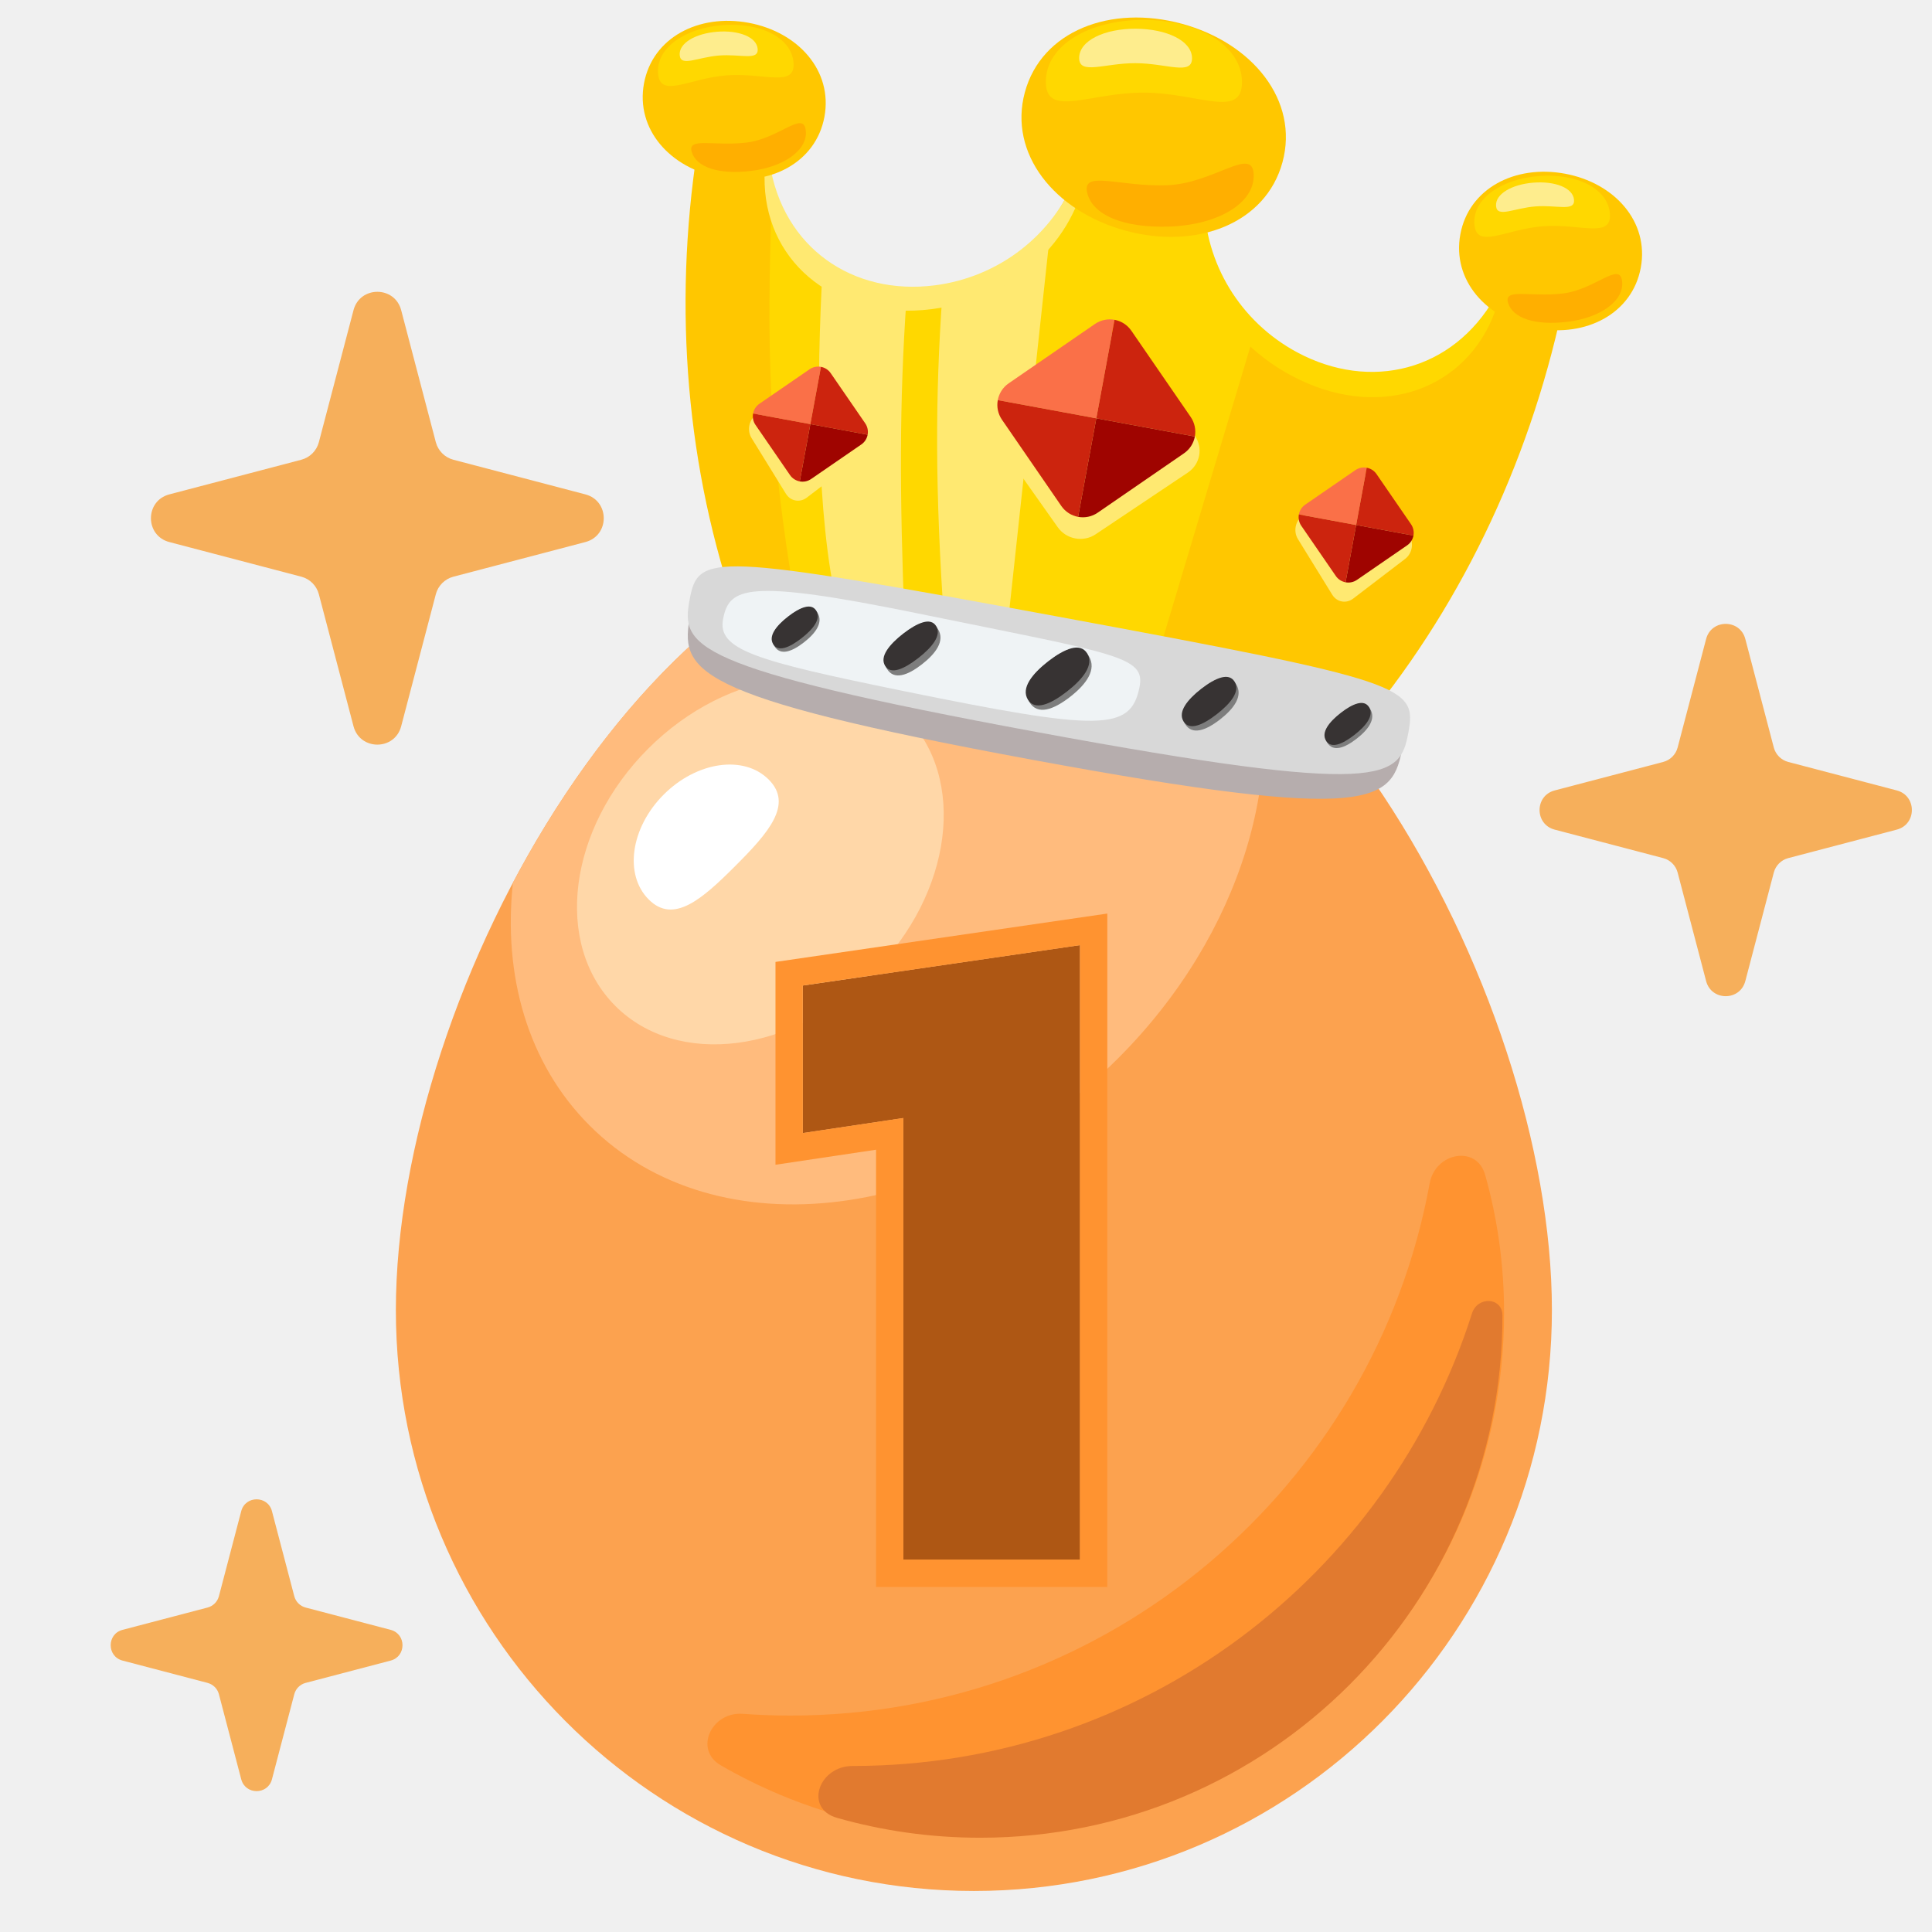
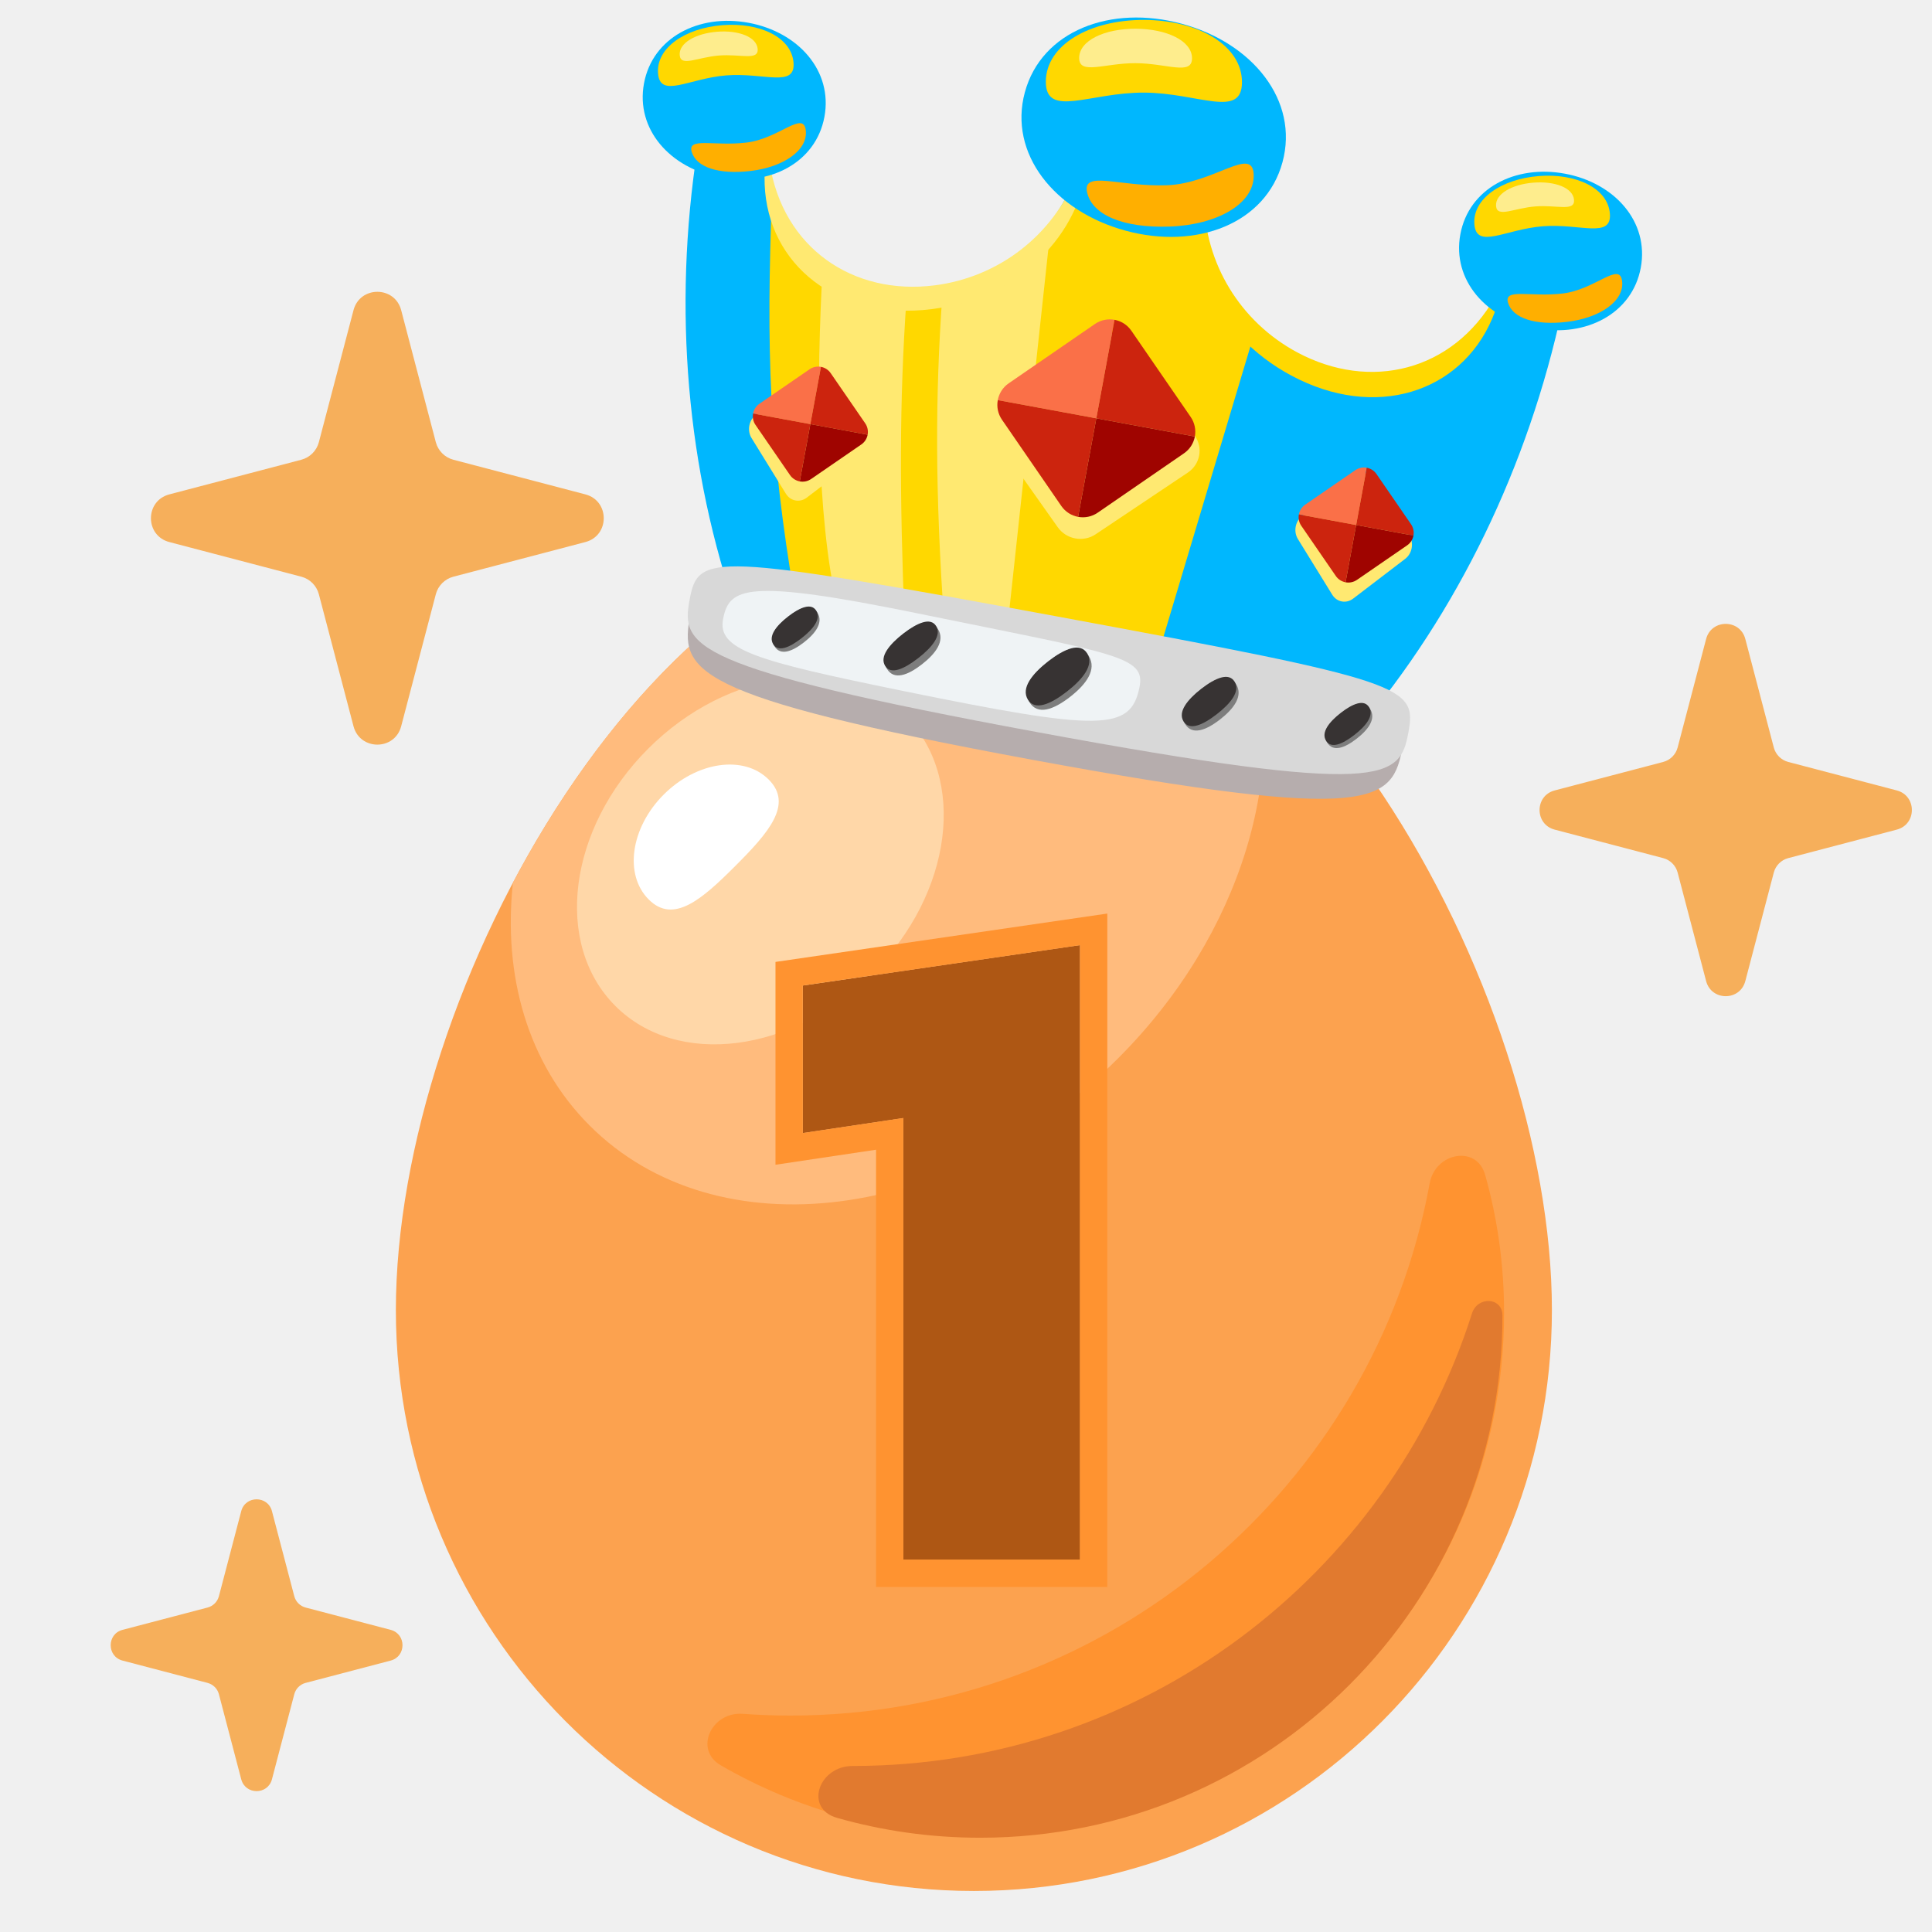
<svg xmlns="http://www.w3.org/2000/svg" width="192" height="192" fill="none" viewBox="0 0 192 192">
  <g clip-path="url(#clip0)">
    <path fill="#F6AF5B" d="M173.448 97.497C172.922 99.501 170.078 99.501 169.552 97.497L166.722 86.715C166.538 86.012 165.988 85.462 165.285 85.278L154.503 82.448C152.499 81.922 152.499 79.078 154.503 78.552L165.285 75.722C165.988 75.538 166.538 74.988 166.722 74.285L169.552 63.503C170.078 61.499 172.922 61.499 173.448 63.503L176.278 74.285C176.462 74.988 177.012 75.538 177.715 75.722L188.497 78.552C190.501 79.078 190.501 81.922 188.497 82.448L177.715 85.278C177.012 85.462 176.462 86.012 176.278 86.715L173.448 97.497Z" />
    <path fill="#F6AF5B" d="M39.869 72.172C39.23 74.609 35.77 74.609 35.131 72.172L31.689 59.058C31.465 58.203 30.797 57.535 29.942 57.311L16.828 53.869C14.391 53.23 14.391 49.77 16.828 49.131L29.942 45.689C30.797 45.465 31.465 44.797 31.689 43.942L35.131 30.828C35.77 28.391 39.23 28.391 39.869 30.828L43.311 43.942C43.535 44.797 44.203 45.465 45.058 45.689L58.172 49.131C60.609 49.77 60.609 53.23 58.172 53.869L45.058 57.311C44.203 57.535 43.535 58.203 43.311 59.058L39.869 72.172Z" />
    <path fill="#F6AF5B" d="M27.027 176.822C26.615 178.393 24.385 178.393 23.973 176.822L21.755 168.371C21.61 167.82 21.18 167.389 20.629 167.245L12.178 165.027C10.607 164.615 10.607 162.385 12.178 161.973L20.629 159.755C21.18 159.611 21.61 159.18 21.755 158.629L23.973 150.178C24.385 148.607 26.615 148.607 27.027 150.178L29.245 158.629C29.39 159.18 29.82 159.611 30.371 159.755L38.822 161.973C40.393 162.385 40.393 164.615 38.822 165.027L30.371 167.245C29.82 167.389 29.39 167.82 29.245 168.371L27.027 176.822Z" />
    <path fill="#FCA24F" d="M154.226 130.2C154.226 162.079 128.508 187.923 96.783 187.923C65.059 187.923 39.341 162.079 39.341 130.2C39.341 98.32 65.059 51.644 96.783 51.644C128.508 51.644 154.226 98.32 154.226 130.2Z" />
    <path fill="#FFBB7D" d="M50.976 87.717C61.464 67.867 78.08 51.644 96.783 51.644C106.751 51.644 116.125 56.252 124.295 63.56C128.212 76.328 123.488 92.8 111.118 105.171C94.769 121.519 71.255 124.512 58.597 111.855C52.433 105.69 49.98 96.95 50.976 87.717Z" />
    <path fill="#FFD7A8" d="M86.719 96.719C94.677 88.762 96.134 77.316 89.973 71.155C83.812 64.994 72.367 66.451 64.409 74.409C56.451 82.367 54.994 93.812 61.155 99.973C67.316 106.134 78.761 104.677 86.719 96.719Z" />
    <path fill="#FF9330" d="M147.588 116.745C146.743 113.756 142.639 114.536 142.081 117.591C136.587 147.682 110.238 170.491 78.56 170.491C76.962 170.491 75.377 170.433 73.807 170.319C70.701 170.093 68.932 173.874 71.627 175.433C79.261 179.849 88.123 182.376 97.576 182.376C126.238 182.376 149.472 159.141 149.472 130.48C149.472 125.662 148.816 121.087 147.588 116.745Z" />
    <path fill="#E17A2F" d="M84.738 175.501C113.57 175.501 137.989 156.605 146.285 130.522C146.838 128.786 149.312 128.913 149.312 130.735C149.312 159.397 126.077 182.632 97.415 182.632C92.476 182.632 87.698 181.942 83.172 180.653C79.906 179.722 81.342 175.501 84.738 175.501Z" />
    <path fill="#fff" d="M73.066 86.066C69.774 89.358 66.94 91.862 64.471 89.392C62.002 86.923 62.669 82.253 65.961 78.961C69.253 75.669 73.924 75.002 76.393 77.471C78.862 79.94 76.358 82.774 73.066 86.066Z" />
    <path fill="#AE5714" d="M89.773 155L89.773 111.109L79.781 112.603L79.781 97.941L107.33 93.926L107.33 155L89.773 155Z" />
    <path fill="#FF9330" fill-rule="evenodd" d="M87.06 157.713L87.06 114.258L77.067 115.752L77.067 95.595L110.043 90.788L110.043 157.713L87.06 157.713ZM89.773 111.109L89.773 155L107.329 155L107.329 93.926L79.781 97.941L79.781 112.603L89.773 111.109Z" clip-rule="evenodd" />
-     <path fill="#FFC700" d="M119.351 20.752C116.607 12.086 115.951 2.888 115.951 2.888C115.951 2.888 112.174 10.976 106.662 18.01C104.305 23.976 98.873 28.19 92.42 29.006C84.188 30.048 77.177 25.197 75.868 16.762C73.355 13.217 71.503 9.536 70.74 6.827L69.806 11.879C66.889 27.66 67.793 43.813 72.412 58.463L136.745 70.355C146.296 58.324 152.914 43.562 155.832 27.781L156.765 22.729C155.118 24.94 152.161 27.649 148.643 30.027C144.435 37.576 136.083 39.66 128.712 35.715C123.096 32.709 119.559 27.011 119.351 20.752Z" />
+     <path fill="#00b7fe" d="M119.351 20.752C116.607 12.086 115.951 2.888 115.951 2.888C115.951 2.888 112.174 10.976 106.662 18.01C104.305 23.976 98.873 28.19 92.42 29.006C84.188 30.048 77.177 25.197 75.868 16.762C73.355 13.217 71.503 9.536 70.74 6.827L69.806 11.879C66.889 27.66 67.793 43.813 72.412 58.463L136.745 70.355C146.296 58.324 152.914 43.562 155.832 27.781L156.765 22.729C155.118 24.94 152.161 27.649 148.643 30.027C144.435 37.576 136.083 39.66 128.712 35.715C123.096 32.709 119.559 27.011 119.351 20.752Z" />
    <path fill="#FFD800" fill-rule="evenodd" d="M116.482 8.201C116.959 11.642 117.829 16.554 119.331 21.305C119.481 25.858 121.408 30.112 124.622 33.23L114.737 66.246L104.744 64.316L79.027 59.776C76.39 44.233 76.148 34.752 76.718 19.375C78.74 26.479 85.194 30.437 92.665 29.489C99.054 28.679 104.433 24.503 106.768 18.59C109.748 14.784 112.215 10.667 113.842 7.713L116.482 8.201Z" clip-rule="evenodd" />
    <path fill="#FFE971" fill-rule="evenodd" d="M99.996 63.477L104.397 22.782C101.794 26.176 97.987 28.54 93.647 29.337C92.948 39.367 92.897 48.65 93.867 62.395L99.996 63.477ZM89.885 61.692C89.408 49.167 89.362 40.052 90.091 29.623C86.939 29.546 84.06 28.565 81.741 26.827C81.161 37.427 81.061 50.935 83.249 60.521L89.885 61.692Z" clip-rule="evenodd" />
    <path fill="#FFE971" fill-rule="evenodd" d="M108.069 16.024C107.714 16.505 107.351 16.984 106.979 17.459C104.645 23.371 99.266 27.548 92.877 28.358C84.726 29.392 77.785 24.586 76.491 16.227C76.369 16.055 76.249 15.884 76.131 15.711C76.005 16.569 75.957 17.442 75.991 18.323C76.298 26.295 83.23 31.909 92.607 30.72C101.283 29.62 107.44 23.28 108.069 16.024Z" clip-rule="evenodd" />
    <path fill="#FFD800" fill-rule="evenodd" d="M119.145 18.071C119.305 18.647 119.473 19.225 119.65 19.801C119.717 26.157 123.247 31.981 128.925 35.022C136.167 38.901 144.368 36.894 148.565 29.55C148.739 29.433 148.913 29.315 149.085 29.197C148.896 30.043 148.629 30.876 148.282 31.687C145.146 39.021 136.664 41.787 128.332 37.324C120.623 33.195 117.139 25.072 119.145 18.071Z" clip-rule="evenodd" />
-     <path fill="#FFC700" d="M127.452 16.121C125.795 22.22 118.927 24.846 111.858 22.924C104.788 21.003 100.194 15.263 101.851 9.164C103.509 3.065 110.376 0.439 117.446 2.36C124.515 4.281 129.109 10.021 127.452 16.121Z" />
+     <path fill="#00b7fe" d="M127.452 16.121C125.795 22.22 118.927 24.846 111.858 22.924C104.788 21.003 100.194 15.263 101.851 9.164C103.509 3.065 110.376 0.439 117.446 2.36C124.515 4.281 129.109 10.021 127.452 16.121Z" />
    <path fill="#FFD800" d="M123.426 8.18C123.414 11.838 119.059 9.222 113.677 9.203C108.294 9.184 103.921 11.769 103.934 8.111C103.947 4.453 108.32 1.96 113.702 1.979C119.085 1.998 123.439 4.522 123.426 8.18Z" />
    <path fill="#FFAF00" d="M108.034 19.11C107.549 16.889 111.273 18.58 115.967 18.41C120.662 18.239 124.484 14.459 124.589 17.35C124.694 20.241 120.961 22.344 116.267 22.515C111.572 22.686 108.518 21.332 108.034 19.11Z" />
    <path fill="#FEED8D" d="M118.463 5.797C118.457 7.53 115.95 6.289 112.853 6.278C109.755 6.267 107.24 7.49 107.246 5.758C107.252 4.025 109.767 2.845 112.865 2.856C115.962 2.867 118.469 4.064 118.463 5.797Z" />
-     <path fill="#FFC700" d="M163.059 26.602C162.217 31.161 157.624 33.545 152.672 32.63C147.72 31.714 144.284 27.846 145.127 23.287C145.969 18.728 150.562 16.344 155.514 17.259C160.466 18.174 163.902 22.043 163.059 26.602Z" />
+     <path fill="#00b7fe" d="M163.059 26.602C162.217 31.161 157.624 33.545 152.672 32.63C147.72 31.714 144.284 27.846 145.127 23.287C145.969 18.728 150.562 16.344 155.514 17.259C160.466 18.174 163.902 22.043 163.059 26.602Z" />
    <path fill="#FFD800" d="M159.988 21.224C160.188 23.75 157.031 22.192 153.313 22.487C149.595 22.781 146.723 24.816 146.523 22.29C146.323 19.763 149.2 17.791 152.918 17.497C156.636 17.203 159.787 18.697 159.988 21.224Z" />
    <path fill="#FFAF00" d="M149.872 30.102C149.41 28.596 152.078 29.551 155.31 29.165C158.542 28.779 160.965 25.95 161.203 27.941C161.441 29.931 158.983 31.597 155.752 31.983C152.52 32.369 150.333 31.609 149.872 30.102Z" />
    <path fill="#FEED8D" d="M156.425 19.861C156.519 21.058 154.717 20.345 152.578 20.514C150.438 20.684 148.771 21.672 148.676 20.475C148.581 19.278 150.251 18.32 152.391 18.151C154.53 17.981 156.33 18.665 156.425 19.861Z" />
-     <path fill="#FFC700" d="M81.932 11.606C81.089 16.165 76.497 18.549 71.545 17.634C66.593 16.718 63.156 12.85 63.999 8.291C64.842 3.732 69.434 1.348 74.386 2.263C79.338 3.178 82.774 7.047 81.932 11.606Z" />
+     <path fill="#00b7fe" d="M81.932 11.606C81.089 16.165 76.497 18.549 71.545 17.634C66.593 16.718 63.156 12.85 63.999 8.291C64.842 3.732 69.434 1.348 74.386 2.263C79.338 3.178 82.774 7.047 81.932 11.606Z" />
    <path fill="#FFD800" d="M78.86 6.227C79.06 8.754 75.904 7.196 72.186 7.491C68.468 7.785 65.596 9.82 65.396 7.294C65.196 4.767 68.072 2.795 71.79 2.501C75.508 2.207 78.66 3.701 78.86 6.227Z" />
    <path fill="#FFAF00" d="M68.744 15.106C68.283 13.6 70.951 14.555 74.183 14.169C77.415 13.783 79.838 10.954 80.076 12.945C80.314 14.935 77.856 16.601 74.624 16.987C71.392 17.373 69.206 16.613 68.744 15.106Z" />
    <path fill="#FEED8D" d="M75.297 4.865C75.391 6.062 73.589 5.348 71.45 5.518C69.31 5.687 67.643 6.676 67.548 5.479C67.453 4.282 69.123 3.324 71.263 3.154C73.402 2.985 75.202 3.668 75.297 4.865Z" />
    <path fill="#B6ADAD" d="M139.396 74.175C138.374 79.705 136.904 81.85 102.542 75.498C68.18 69.147 67.574 66.618 68.596 61.088C69.618 55.559 70.724 55.38 105.087 61.732C139.449 68.083 140.418 68.646 139.396 74.175Z" />
    <path fill="#D8D8D8" d="M139.962 72.798C139.11 77.405 137.703 79.159 103.037 72.751C68.37 66.343 67.683 64.202 68.534 59.595C69.386 54.988 70.49 54.873 105.157 61.281C139.823 67.689 140.813 68.191 139.962 72.798Z" />
    <path fill="#EFF3F5" d="M113.243 68.289C112.362 72.683 109.392 72.681 89.628 68.642C75.028 65.658 71.248 64.569 71.866 61.481C72.485 58.392 74.168 57.478 91.168 60.953C110.932 64.992 113.862 65.201 113.243 68.289Z" />
    <path fill="#7D7D7D" d="M76.962 64.22C76.374 63.252 77.14 62.191 78.323 61.274C79.505 60.357 80.656 59.931 81.244 60.899C81.831 61.867 81.065 62.928 79.883 63.845C78.701 64.763 77.55 65.189 76.962 64.22Z" />
    <path fill="#373333" d="M76.838 64.017C76.344 63.202 77.14 62.191 78.323 61.274C79.505 60.357 80.626 59.88 81.12 60.696C81.615 61.511 80.819 62.522 79.636 63.439C78.454 64.356 77.333 64.832 76.838 64.017Z" />
    <path fill="#7D7D7D" d="M131.892 73.793C131.304 72.825 132.07 71.764 133.252 70.847C134.435 69.93 135.586 69.504 136.173 70.472C136.761 71.44 135.995 72.501 134.813 73.418C133.63 74.336 132.479 74.762 131.892 73.793Z" />
    <path fill="#373333" d="M131.778 73.607C131.276 72.779 132.07 71.764 133.252 70.847C134.434 69.93 135.558 69.457 136.06 70.285C136.562 71.113 135.768 72.128 134.586 73.045C133.404 73.962 132.28 74.434 131.778 73.607Z" />
    <path fill="#7D7D7D" d="M88.146 66.472C87.449 65.324 88.357 64.065 89.76 62.978C91.162 61.89 92.527 61.385 93.224 62.533C93.921 63.681 93.013 64.939 91.61 66.027C90.208 67.115 88.843 67.62 88.146 66.472Z" />
    <path fill="#373333" d="M87.96 66.165C87.403 65.248 88.358 64.066 89.76 62.978C91.162 61.89 92.481 61.309 93.038 62.226C93.594 63.143 92.64 64.325 91.238 65.413C89.835 66.501 88.516 67.082 87.96 66.165Z" />
    <path fill="#7D7D7D" d="M117.774 71.949C117.077 70.8 117.986 69.542 119.388 68.454C120.79 67.367 122.155 66.861 122.852 68.01C123.549 69.158 122.641 70.416 121.239 71.504C119.836 72.592 118.471 73.097 117.774 71.949Z" />
    <path fill="#373333" d="M117.615 71.686C117.038 70.736 117.986 69.542 119.388 68.454C120.79 67.367 122.116 66.797 122.693 67.747C123.27 68.698 122.322 69.892 120.92 70.979C119.518 72.067 118.192 72.637 117.615 71.686Z" />
    <path fill="#7D7D7D" d="M102.305 69.781C101.495 68.447 102.551 66.985 104.18 65.721C105.81 64.457 107.396 63.87 108.206 65.204C109.016 66.538 107.96 68.001 106.331 69.264C104.701 70.528 103.115 71.116 102.305 69.781Z" />
    <path fill="#373333" d="M102.146 69.519C101.456 68.382 102.551 66.985 104.18 65.721C105.81 64.457 107.357 63.805 108.046 64.941C108.736 66.078 107.641 67.475 106.012 68.739C104.383 70.003 102.835 70.655 102.146 69.519Z" />
    <path fill="#FFE971" d="M108.6 33.587C109.826 32.766 111.511 33.078 112.363 34.283L118.73 43.291C119.582 44.496 119.278 46.139 118.052 46.959L108.885 53.096C107.659 53.917 105.974 53.606 105.122 52.401L98.755 43.393C97.904 42.188 98.207 40.545 99.434 39.724L108.6 33.587Z" />
    <path fill="#FA7048" d="M110.761 31.782L108.951 41.573L99.159 39.763C99.28 39.109 99.651 38.501 100.243 38.093L108.814 32.197C109.406 31.789 110.106 31.661 110.761 31.782Z" />
    <path fill="#CC240E" d="M107.141 51.365L108.951 41.573L99.159 39.763C99.038 40.418 99.167 41.119 99.574 41.71L105.471 50.282C105.878 50.873 106.486 51.244 107.141 51.365Z" />
    <path fill="#CC240E" d="M110.761 31.782L108.951 41.573L118.743 43.383C118.864 42.729 118.735 42.028 118.328 41.436L112.431 32.865C112.024 32.273 111.415 31.903 110.761 31.782Z" />
    <path fill="#9F0400" d="M107.141 51.365L108.951 41.573L118.743 43.383C118.622 44.038 118.251 44.646 117.659 45.053L109.088 50.95C108.496 51.357 107.796 51.486 107.141 51.365Z" />
    <path fill="#FFE971" d="M134.577 47.319C135.268 46.791 136.199 46.963 136.656 47.703L140.071 53.24C140.527 53.981 140.337 55.01 139.646 55.538L134.477 59.488C133.786 60.016 132.855 59.844 132.398 59.104L128.983 53.567C128.527 52.826 128.717 51.797 129.408 51.269L134.577 47.319Z" />
    <path fill="#FA7048" d="M135.825 46.482L134.773 52.175L129.08 51.123C129.151 50.742 129.366 50.389 129.71 50.152L134.693 46.723C135.037 46.487 135.445 46.412 135.825 46.482Z" />
    <path fill="#CC240E" d="M133.721 57.868L134.773 52.175L129.08 51.123C129.01 51.503 129.085 51.911 129.322 52.255L132.75 57.238C132.987 57.582 133.34 57.797 133.721 57.868Z" />
    <path fill="#CC240E" d="M135.825 46.482L134.773 52.175L140.466 53.227C140.536 52.847 140.461 52.439 140.225 52.095L136.796 47.112C136.56 46.768 136.206 46.553 135.825 46.482Z" />
    <path fill="#9F0400" d="M133.721 57.868L134.773 52.175L140.466 53.227C140.396 53.608 140.18 53.962 139.836 54.198L134.853 57.627C134.509 57.863 134.101 57.938 133.721 57.868Z" />
    <path fill="#FFE971" d="M80.279 37.282C80.971 36.754 81.902 36.926 82.359 37.667L85.773 43.203C86.23 43.944 86.04 44.973 85.349 45.501L80.18 49.452C79.489 49.98 78.558 49.808 78.101 49.067L74.686 43.531C74.23 42.79 74.42 41.761 75.111 41.233L80.279 37.282Z" />
    <path fill="#FA7048" d="M81.584 36.457L80.532 42.15L74.839 41.097C74.91 40.717 75.125 40.363 75.469 40.126L80.453 36.698C80.796 36.461 81.204 36.386 81.584 36.457Z" />
    <path fill="#CC240E" d="M79.48 47.842L80.532 42.149L74.84 41.096C74.769 41.477 74.844 41.884 75.081 42.228L78.509 47.212C78.746 47.556 79.1 47.771 79.48 47.842Z" />
    <path fill="#CC240E" d="M81.584 36.456L80.532 42.149L86.225 43.201C86.295 42.82 86.22 42.413 85.984 42.069L82.555 37.086C82.319 36.742 81.965 36.526 81.584 36.456Z" />
    <path fill="#9F0400" d="M79.48 47.842L80.532 42.149L86.225 43.201C86.155 43.582 85.939 43.935 85.595 44.172L80.612 47.6C80.268 47.837 79.861 47.912 79.48 47.842Z" />
  </g>
  <defs>
    <clipPath id="clip0">
      <rect width="192" height="192" fill="#fff" />
    </clipPath>
  </defs>
</svg>
